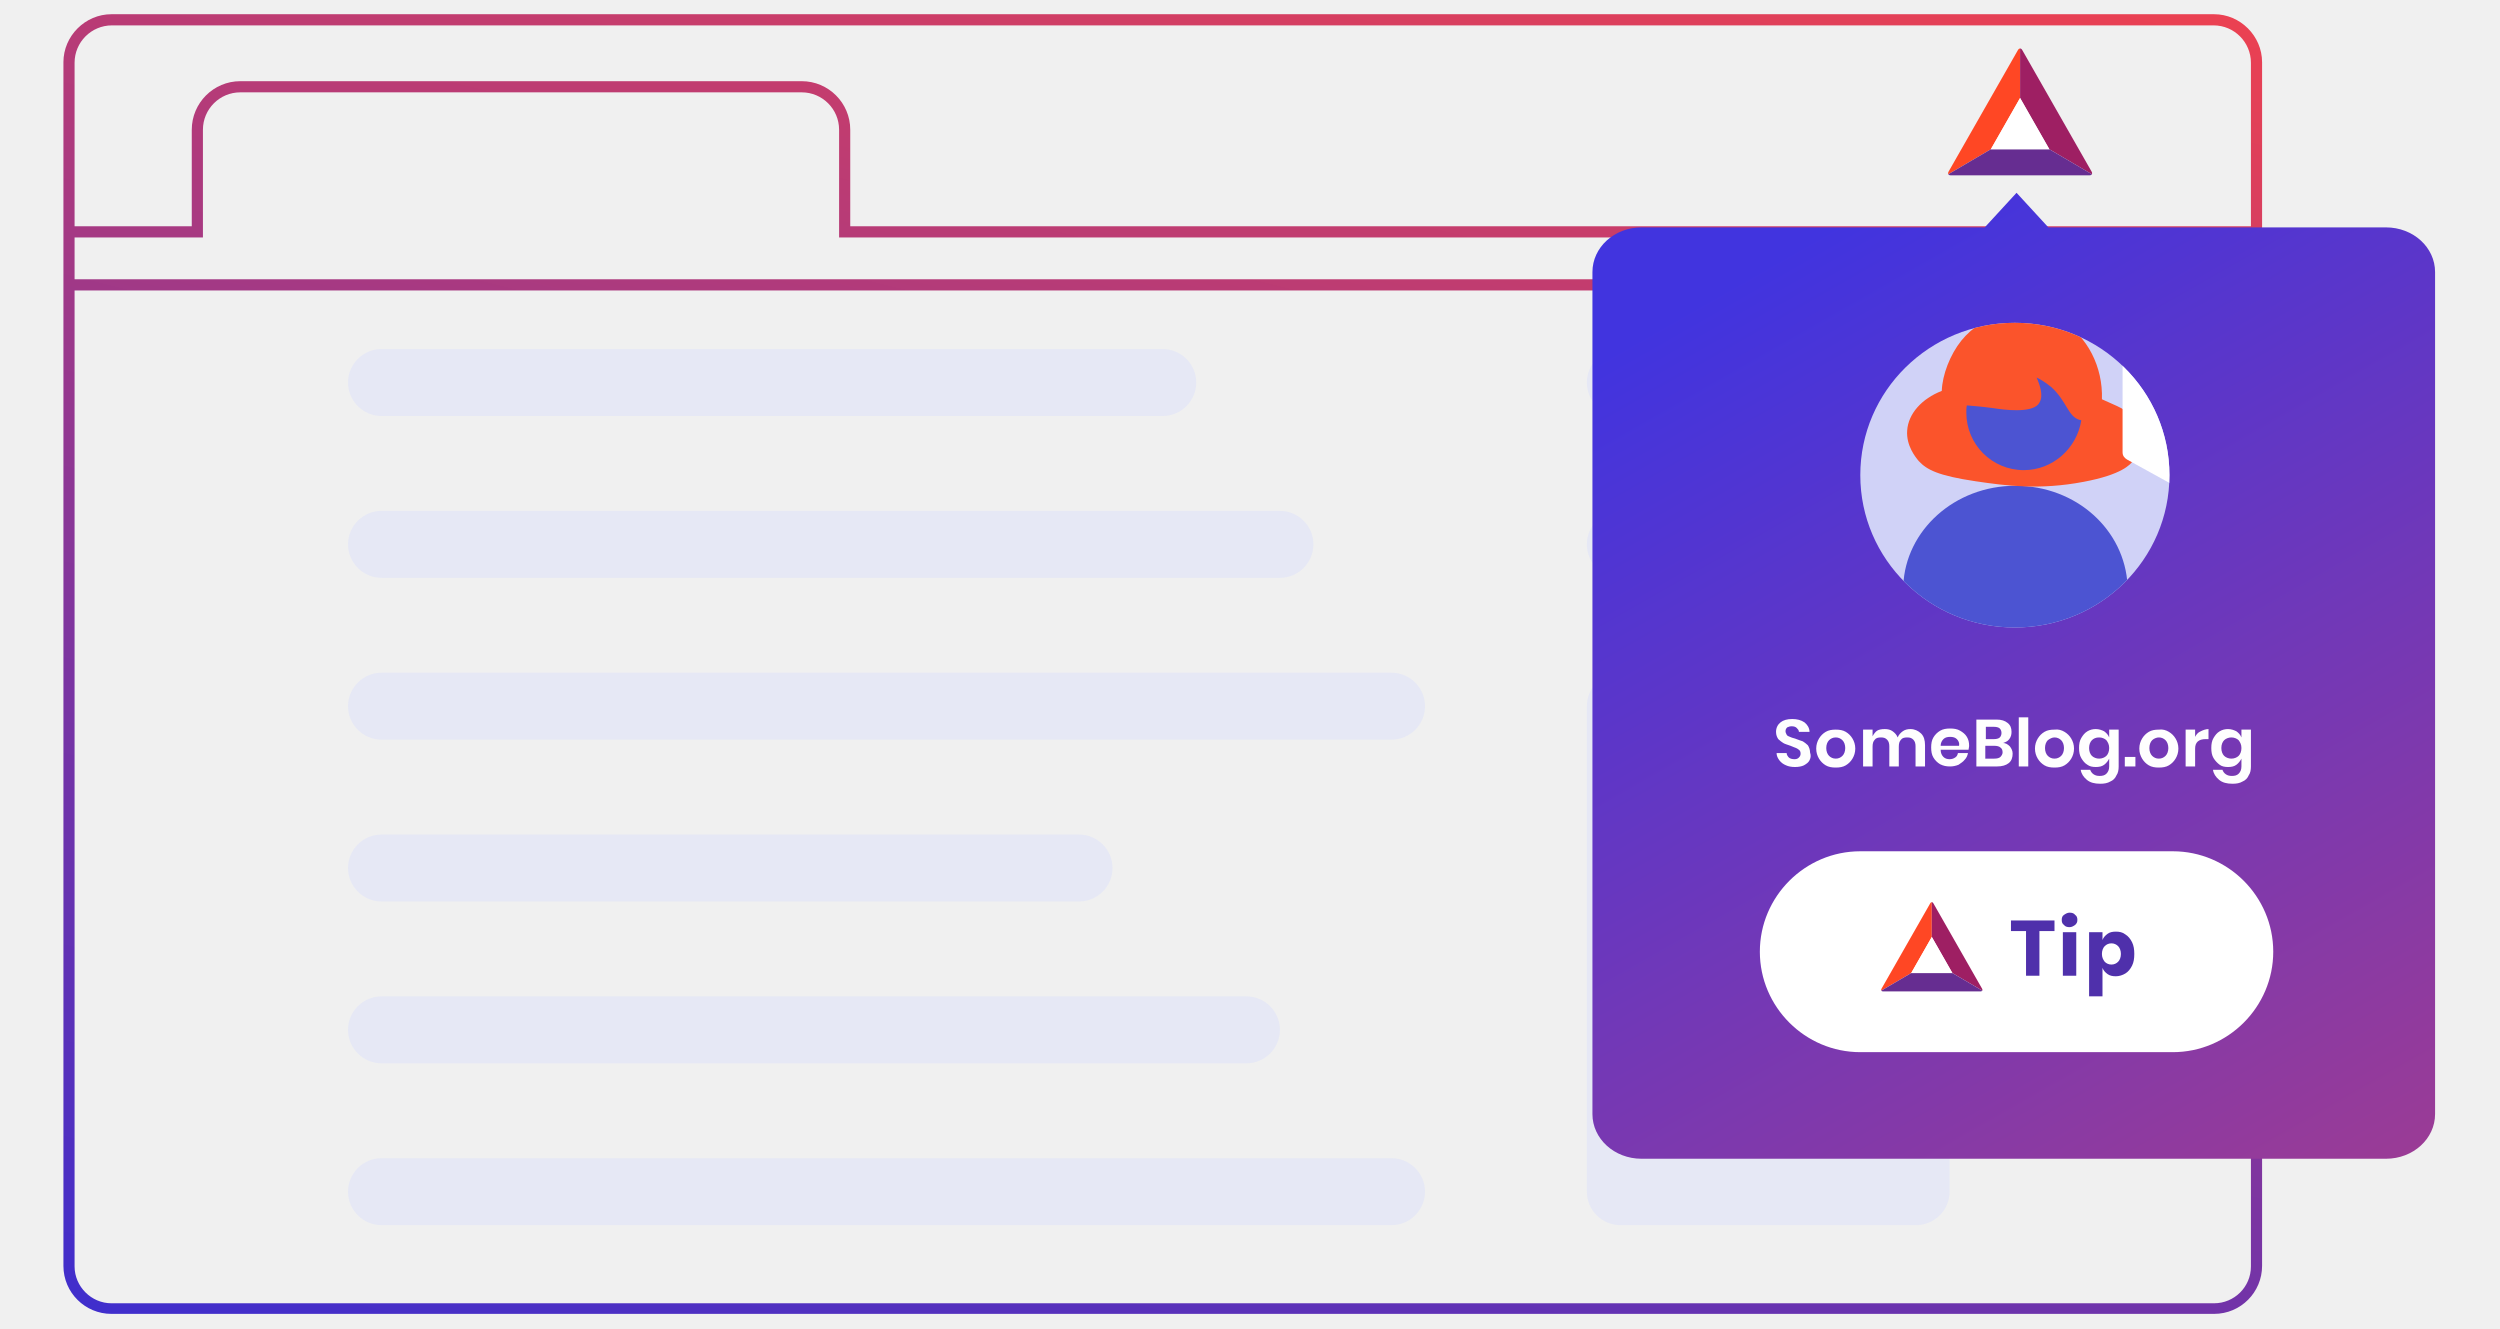
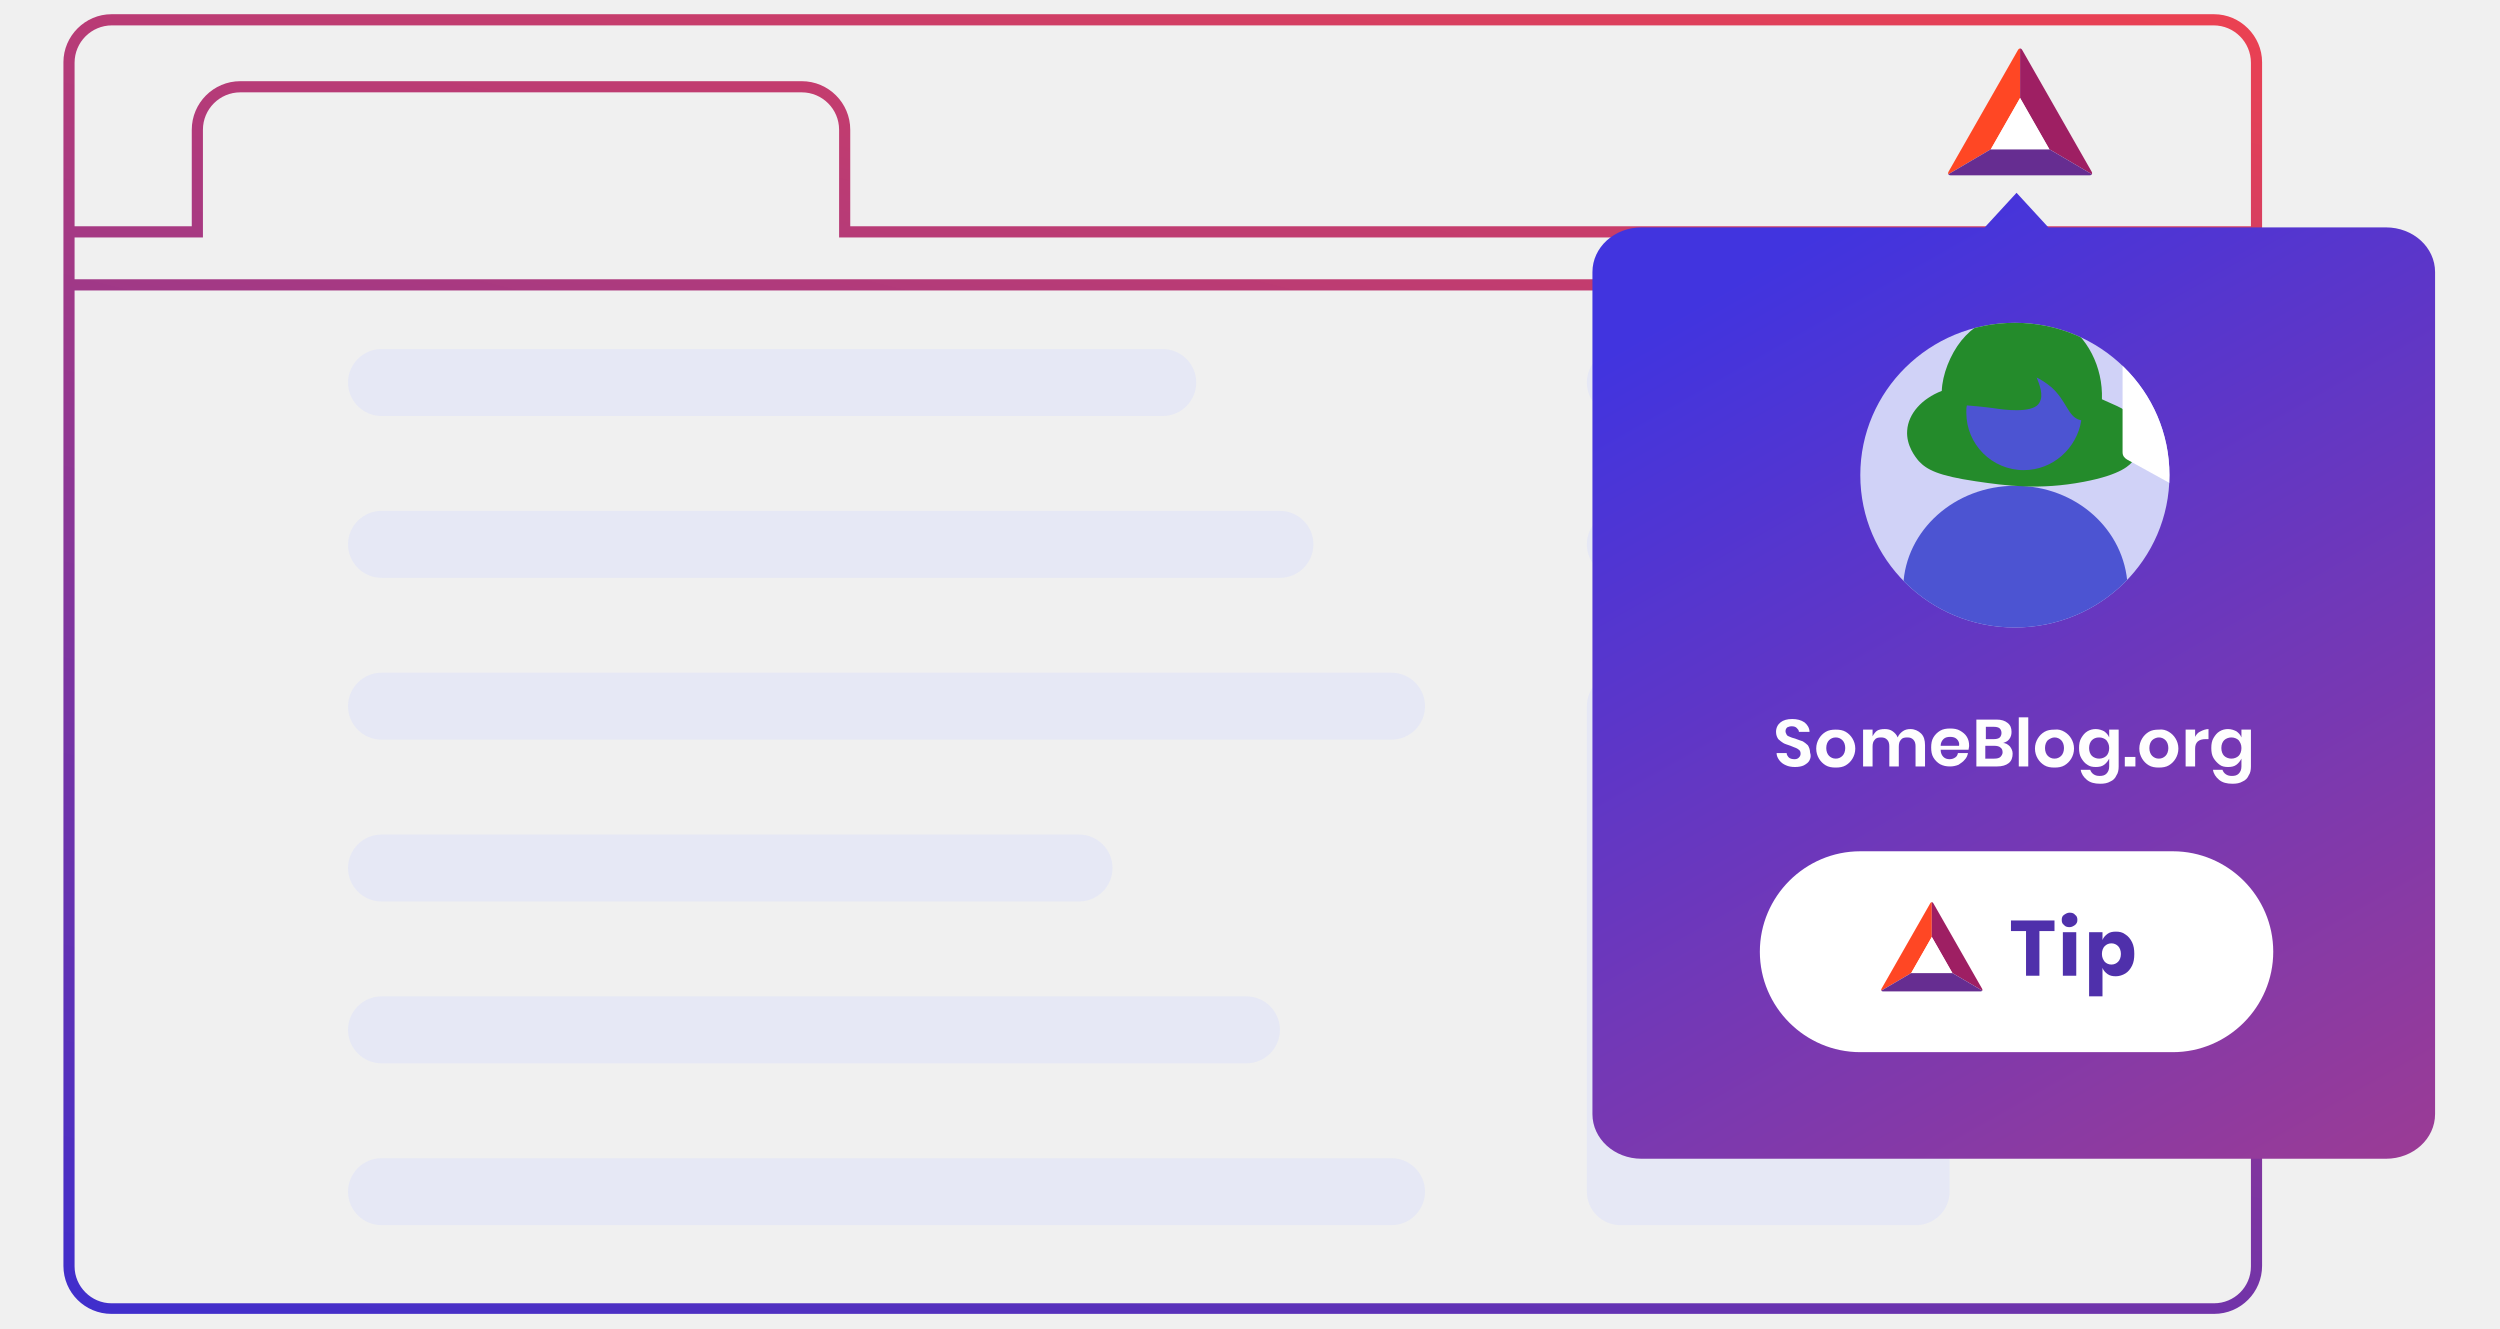
<svg xmlns="http://www.w3.org/2000/svg" fill="none" viewBox="0 0 448 238">
  <path d="M68.365 62.548h140c3.3 0 6 2.7 6 6s-2.7 6-6 6h-140c-3.3 0-6-2.7-6-6s2.7-6 6-6zM68.365 91.548h161c3.3 0 6 2.7 6 6s-2.7 6-6 6h-161c-3.3 0-6-2.7-6-6s2.7-6 6-6zM290.365 62.548h53c3.3 0 6 2.7 6 6s-2.7 6-6 6h-53c-3.3 0-6-2.7-6-6s2.7-6 6-6zM290.365 120.548h53c3.3 0 6 2.7 6 6v87c0 3.3-2.7 6-6 6h-53c-3.3 0-6-2.7-6-6v-87c0-3.3 2.7-6 6-6zM290.365 91.548h53c3.3 0 6 2.7 6 6s-2.7 6-6 6h-53c-3.3 0-6-2.7-6-6s2.7-6 6-6zM68.365 178.548h155c3.3 0 6 2.7 6 6s-2.7 6-6 6h-155c-3.3 0-6-2.7-6-6s2.7-6 6-6zM68.365 120.548h181c3.3 0 6 2.7 6 6s-2.7 6-6 6h-181c-3.3 0-6-2.7-6-6s2.7-6 6-6zM68.365 207.548h181c3.3 0 6 2.7 6 6s-2.7 6-6 6h-181c-3.3 0-6-2.7-6-6s2.7-6 6-6zM68.365 149.548h125c3.3 0 6 2.7 6 6s-2.7 6-6 6h-125c-3.3 0-6-2.7-6-6s2.7-6 6-6z" fill="#E6E8F5" />
  <path fill-rule="evenodd" clip-rule="evenodd" d="M396.765 2.548h-376.8c-4.7 0-8.6 3.9-8.6 8.6v215.7c0 4.8 3.9 8.6 8.6 8.6h376.8c4.8 0 8.6-3.9 8.6-8.6v-215.7c0-4.7-3.9-8.6-8.6-8.6zm6.6 224.4c0 3.7-3 6.6-6.6 6.6h-376.8c-3.6 0-6.6-3-6.6-6.6v-174.9h390v174.9zm0-176.9h-390v-7.5h23v-19.3c0-3.7 3-6.7 6.7-6.7h100.6c3.7 0 6.7 3 6.7 6.7v19.3h253v7.5zm0-9.5h-251v-17.3c0-4.8-3.9-8.7-8.7-8.7h-100.6c-4.8 0-8.7 3.9-8.7 8.7v17.3h-21v-29.3c0-3.7 3-6.7 6.7-6.7h376.6c3.7 0 6.7 3 6.7 6.7v29.3z" fill="url(#paint0_linear)" />
  <path fill-rule="evenodd" clip-rule="evenodd" d="M355.665 40.748l5.7-6.2 5.7 6.2h60.5c4.9 0 8.8 3.6 8.8 8v150.9c0 4.4-3.9 8-8.8 8h-133.4c-4.9 0-8.8-3.6-8.8-8v-150.9c0-4.4 3.9-8 8.8-8h61.5z" fill="url(#paint1_linear)" />
  <path d="M333.365 152.548h56c9.9 0 18 8.1 18 18s-8.1 18-18 18h-56c-9.9 0-18-8.1-18-18s8.1-18 18-18z" fill="#fff" />
  <path fill-rule="evenodd" clip-rule="evenodd" d="M377.165 169.548c-.3.3-.5.8-.5 1.4 0 .6.2 1 .5 1.4.3.3.7.5 1.2.5s.9-.2 1.2-.5c.3-.3.5-.8.5-1.4 0-.6-.2-1.1-.5-1.4-.3-.3-.7-.5-1.2-.5s-.9.2-1.2.5zm3.7-2.1c.5.3.9.8 1.2 1.4.3.6.4 1.3.4 2.1s-.1 1.5-.4 2.1c-.3.6-.7 1.1-1.2 1.4-.5.3-1.1.5-1.7.5-.6 0-1.1-.1-1.5-.4-.4-.3-.7-.6-.9-1.1v5.1h-2.4v-11.5h2.4v1.4c.2-.5.5-.8.9-1.1.4-.3.9-.4 1.5-.4s1.2.1 1.7.5zm-11.2 7.4h2.4v-7.8h-2.4v7.8zm.2-10.9c.3-.2.6-.4 1-.4s.8.1 1 .4c.3.2.4.5.4.9s-.1.6-.4.9c-.3.2-.6.4-1 .4s-.8-.1-1-.4c-.3-.2-.4-.5-.4-.9s.1-.7.4-.9zm-1.7 1v1.9h-2.7v8h-2.4v-8h-2.7v-1.9h7.8z" fill="#4F30AB" />
  <path fill-rule="evenodd" clip-rule="evenodd" d="M398.565 132.648c-.3.3-.5.8-.5 1.4 0 .6.2 1.1.5 1.4.3.3.8.5 1.3.5s1-.2 1.3-.5c.3-.3.5-.8.5-1.4 0-.6-.2-1-.5-1.4-.3-.3-.8-.5-1.3-.5s-1 .2-1.3.5zm2.2-1.6c.4.3.7.6.9 1.1v-1.4h1.7v6.6c0 .6-.1 1.2-.4 1.6-.2.5-.6.9-1.1 1.1-.5.3-1.1.4-1.8.4-1 0-1.8-.2-2.4-.7-.6-.5-1-1.1-1.1-1.8h1.7c.1.3.3.6.6.8.3.2.6.3 1.1.3.5 0 .9-.1 1.2-.4.3-.3.5-.7.5-1.3v-1.4c-.2.4-.5.8-.9 1.1-.4.3-.9.4-1.5.4s-1.1-.1-1.5-.4c-.4-.3-.8-.7-1.1-1.2-.3-.5-.4-1.1-.4-1.8s.1-1.3.4-1.8c.3-.5.6-.9 1.1-1.2.5-.3 1-.4 1.5-.4.6 0 1.1.2 1.5.4zm-6.4 0c.4-.2.9-.4 1.4-.4v1.8h-.5c-1.3 0-1.9.6-1.9 1.7v3.2h-1.7v-6.6h1.7v1.3c.2-.4.5-.8 1-1zm-8.7 1.6c-.3.3-.5.8-.5 1.4 0 .6.2 1.1.5 1.4.3.3.7.5 1.2.5s.9-.2 1.2-.5c.3-.3.5-.8.5-1.4 0-.6-.2-1.1-.5-1.4-.3-.3-.7-.5-1.2-.5-.4 0-.9.2-1.2.5zm3-1.5c.5.3.9.7 1.2 1.2.3.5.5 1.1.5 1.8s-.2 1.3-.5 1.8-.7.9-1.2 1.2c-.5.3-1.1.4-1.8.4s-1.3-.1-1.8-.4c-.5-.3-.9-.7-1.2-1.2-.3-.5-.5-1.1-.5-1.8s.2-1.3.5-1.8.7-.9 1.2-1.2c.5-.3 1.1-.4 1.8-.4.7-.1 1.3.1 1.8.4zm-7.9 6.2h1.9v-1.7h-1.9v1.7zm-5.9-4.7c-.3.3-.5.8-.5 1.4 0 .6.2 1.1.5 1.4.3.3.8.5 1.3.5s1-.2 1.3-.5c.3-.3.5-.8.5-1.4 0-.6-.2-1-.5-1.4-.3-.3-.8-.5-1.3-.5-.6 0-1 .2-1.3.5zm2.2-1.6c.4.3.7.6.9 1.1v-1.4h1.7v6.6c0 .6-.1 1.2-.4 1.6-.2.5-.6.9-1.1 1.1-.5.3-1.1.4-1.8.4-1 0-1.8-.2-2.4-.7-.6-.5-1-1.1-1.1-1.8h1.7c.1.3.3.6.6.8.3.2.6.3 1.1.3.5 0 .9-.1 1.2-.4.3-.3.5-.7.5-1.3v-1.4c-.2.4-.5.8-.9 1.1-.4.3-.9.4-1.5.4s-1.1-.1-1.5-.4c-.5-.3-.8-.7-1.1-1.2-.3-.5-.4-1.1-.4-1.8s.1-1.3.4-1.8c.3-.5.6-.9 1.1-1.2.5-.3 1-.4 1.5-.4.6 0 1.1.2 1.5.4zm-10.1 1.6c-.3.3-.5.8-.5 1.4 0 .6.2 1.1.5 1.4.3.3.7.5 1.2.5s.9-.2 1.2-.5c.3-.3.5-.8.5-1.4 0-.6-.2-1.1-.5-1.4-.3-.3-.7-.5-1.2-.5-.4 0-.8.2-1.2.5zm3-1.5c.5.3.9.7 1.2 1.2.3.5.5 1.1.5 1.8s-.2 1.3-.5 1.8-.7.9-1.2 1.2c-.5.3-1.1.4-1.8.4s-1.3-.1-1.8-.4c-.5-.3-.9-.7-1.2-1.2-.3-.5-.5-1.1-.5-1.8s.2-1.3.5-1.8.7-.9 1.2-1.2c.5-.3 1.1-.4 1.8-.4.7-.1 1.3.1 1.8.4zm-8.2 6.2h1.7v-8.8h-1.7v8.8zm-3.3-1.7c.2-.2.4-.5.4-.8 0-.4-.1-.7-.4-.9-.2-.2-.6-.3-1.1-.3h-1.6v2.3h1.6c.5 0 .9-.1 1.1-.3zm-2.7-3.2h1.6c.4 0 .8-.1 1-.3.2-.2.3-.5.3-.8 0-.3-.1-.6-.3-.8-.2-.2-.6-.3-1-.3h-1.5v2.2h-.1zm4.4 1.3c.3.4.5.8.5 1.3 0 .7-.2 1.3-.7 1.7-.5.4-1.2.6-2.1.6h-3.7v-8.4h3.6c.9 0 1.5.2 2 .6.5.4.7.9.7 1.6 0 .5-.1.9-.4 1.3-.3.4-.6.5-1.1.7.4 0 .8.2 1.2.6zm-9.5-1.3c-.3-.3-.7-.4-1.2-.4s-.9.1-1.2.4c-.3.3-.5.7-.5 1.2h3.3c.1-.5-.1-.9-.4-1.2zm2.1 1.9h-5c0 .6.2 1 .5 1.3.3.3.7.4 1.1.4.4 0 .7-.1 1-.3.3-.2.4-.4.5-.8h1.8c-.1.5-.3.9-.6 1.2-.3.4-.7.6-1.1.9-.5.2-1 .3-1.5.3-.7 0-1.2-.1-1.8-.4-.5-.3-.9-.7-1.2-1.2-.3-.5-.4-1.1-.4-1.8s.1-1.3.4-1.8c.3-.5.7-.9 1.2-1.2.5-.3 1.1-.4 1.8-.4s1.3.1 1.8.4c.5.3.9.6 1.2 1.1.3.5.4 1 .4 1.6 0 .3-.1.5-.1.7zm-8.5-2.9c.5.5.7 1.2.7 2.1v3.8h-1.7v-3.6c0-.5-.1-.9-.4-1.2-.3-.3-.6-.4-1.1-.4-.5 0-.9.1-1.1.4-.3.3-.4.7-.4 1.3v3.5h-1.7v-3.6c0-.5-.1-.9-.4-1.2-.3-.3-.6-.4-1.1-.4-.5 0-.9.1-1.1.4-.3.3-.4.7-.4 1.3v3.5h-1.7v-6.6h1.7v1.2c.2-.4.5-.8.8-1 .3-.2.8-.3 1.4-.3.5 0 1 .1 1.4.4.4.3.7.6.9 1.1.2-.5.5-.8.9-1.1.4-.3.9-.4 1.4-.4.7 0 1.4.3 1.9.8zm-16.5 1.2c-.3.3-.5.8-.5 1.4 0 .6.2 1.1.5 1.4.3.3.7.5 1.2.5s.9-.2 1.2-.5c.3-.3.5-.8.5-1.4 0-.6-.2-1.1-.5-1.4-.3-.3-.7-.5-1.2-.5s-.9.2-1.2.5zm3-1.5c.5.3.9.7 1.2 1.2.3.5.5 1.1.5 1.8s-.2 1.3-.5 1.8-.7.9-1.2 1.2c-.5.3-1.1.4-1.8.4s-1.3-.1-1.8-.4c-.5-.3-.9-.7-1.2-1.2-.3-.5-.5-1.1-.5-1.8s.2-1.3.5-1.8.7-.9 1.2-1.2c.5-.3 1.1-.4 1.8-.4s1.3.1 1.8.4zm-6.5 5.1c-.2.4-.5.6-1 .9-.4.2-1 .3-1.6.3-.6 0-1.2-.1-1.6-.3-.5-.2-.9-.5-1.2-.9-.3-.4-.5-.8-.5-1.3h1.8c0 .3.2.6.4.8.2.2.6.3 1 .3s.6-.1.8-.3c.2-.2.3-.4.3-.7 0-.3-.1-.5-.2-.6-.2-.2-.4-.3-.6-.4-.2-.1-.6-.2-1-.4-.5-.2-1-.3-1.3-.5-.3-.2-.6-.4-.9-.7-.2-.3-.4-.7-.4-1.3 0-.7.3-1.3.8-1.7.5-.4 1.2-.6 2.1-.6.9 0 1.6.2 2.2.6.5.4.9 1 .9 1.7h-1.9c0-.3-.2-.5-.4-.7-.2-.2-.5-.3-.9-.3-.3 0-.6.1-.8.2-.2.2-.3.4-.3.7 0 .2.1.4.2.6.1.2.3.3.6.4.2.1.5.2.9.3.6.2 1 .4 1.4.5.3.2.6.4.9.7.2.3.4.8.4 1.3.2.6.1 1-.1 1.4z" fill="#FEFEFE" />
  <path fill-rule="evenodd" clip-rule="evenodd" d="M361.065 112.448c15.3 0 27.7-12.2 27.7-27.3 0-15.1-12.4-27.3-27.7-27.3-15.3 0-27.7 12.2-27.7 27.3 0 15.1 12.4 27.3 27.7 27.3z" fill="#D0D2F7" />
  <mask id="a" mask-type="alpha" maskUnits="userSpaceOnUse" x="333" y="57" width="56" height="56">
    <path fill-rule="evenodd" clip-rule="evenodd" d="M361.065 112.448c15.3 0 27.7-12.2 27.7-27.3 0-15.1-12.4-27.3-27.7-27.3-15.3 0-27.7 12.2-27.7 27.3 0 15.1 12.4 27.3 27.7 27.3z" fill="#fff" />
  </mask>
  <g mask="url(#a)">
    <path d="M361.165 113.348c8 0 15.2-3.3 20.1-8.4-.5-10-9.2-17.9-20.1-17.9-10.9 0-19.7 8-20.1 17.9 4.8 5.1 12.1 8.4 20.1 8.4z" fill="#4C54D2" />
-     <path fill-rule="evenodd" clip-rule="evenodd" d="M382.565 75.348c-1.3-2.1-3.4-2.6-5.9-3.8.2-5.8-2.6-11.3-7.3-14.1-6.5-3.9-14.1-1.1-17.9 3.6-2 2.5-3.4 6.1-3.5 9-3.6 1.4-6 4.1-6.2 7.1-.2 2.7 1.5 4.8 2.1 5.5 1.4 1.5 3.4 2.6 10.2 3.6 5.4.8 11.4 1.6 19.3.1 6.9-1.3 8.4-3.1 8.9-3.8 1.4-2.2 1.5-5.1.3-7.2z" fill="#FB542B" />
+     <path fill-rule="evenodd" clip-rule="evenodd" d="M382.565 75.348c-1.3-2.1-3.4-2.6-5.9-3.8.2-5.8-2.6-11.3-7.3-14.1-6.5-3.9-14.1-1.1-17.9 3.6-2 2.5-3.4 6.1-3.5 9-3.6 1.4-6 4.1-6.2 7.1-.2 2.7 1.5 4.8 2.1 5.5 1.4 1.5 3.4 2.6 10.2 3.6 5.4.8 11.4 1.6 19.3.1 6.9-1.3 8.4-3.1 8.9-3.8 1.4-2.2 1.5-5.1.3-7.2z" fill="#248B2B" />
    <path fill-rule="evenodd" clip-rule="evenodd" d="M362.665 84.248c-5.7 0-10.3-4.6-10.3-10.3 0-.4 0-.9.1-1.3 1.1.1 2.6.2 4.8.5 1.9.3 6.6.9 8-.7.1-.1.1-.2.2-.3.8-1.3 0-3.3-.5-4.5.6.3 1.5.8 2.6 1.7 2.8 2.5 3 5.3 5.1 5.9.1 0 .2 0 .3.1-.8 5-5.1 8.9-10.3 8.9z" fill="#4C54D2" />
    <path fill-rule="evenodd" clip-rule="evenodd" d="M397.065 55.748l14.5 8c.5.3.8.7.8 1.3v16c0 .5-.3 1-.8 1.3l-14.5 8c-.4.2-1 .2-1.4 0l-14.5-8c-.5-.3-.8-.7-.8-1.3v-16c0-.5.3-1 .8-1.3l14.5-8c.4-.2 1-.2 1.4 0zm4 12l-6.3 7.5-3.2-3.2c-.6-.6-1.5-.6-2.1 0-.6.6-.6 1.5 0 2.1l4.4 4.4c.6.6 1.6.6 2.1-.1l7.3-8.8c.5-.6.4-1.5-.2-2.1-.6-.5-1.5-.4-2 .2z" fill="#fff" />
  </g>
  <path fill-rule="evenodd" clip-rule="evenodd" d="M349.141 31.223l7.612-4.472L362 17.555V8.688c-.138 0-.276.092-.381.275l-6.217 10.894-6.215 10.894c-.105.184-.115.35-.046.472z" fill="#FF4724" />
  <path fill-rule="evenodd" clip-rule="evenodd" d="M362 8.688v8.867l5.248 9.196 7.612 4.472c.069-.121.059-.288-.046-.472l-6.216-10.894-6.216-10.894c-.105-.183-.243-.275-.382-.275z" fill="#9E1F63" />
  <path fill-rule="evenodd" clip-rule="evenodd" d="M374.86 31.223l-7.612-4.471h-10.495l-7.612 4.471c.068.122.216.197.426.197h24.866c.21 0 .358-.075.427-.197z" fill="#662D91" />
  <path fill-rule="evenodd" clip-rule="evenodd" d="M356.753 26.751h10.495L362 17.555l-5.247 9.196z" fill="#fff" />
  <path fill-rule="evenodd" clip-rule="evenodd" d="M337.128 177.522l5.357-3.147 3.694-6.473v-6.241c-.097 0-.195.065-.269.194l-4.375 7.667-4.375 7.668c-.073.129-.08.247-.032.332z" fill="#FF4724" />
  <path fill-rule="evenodd" clip-rule="evenodd" d="M346.179 161.661v6.241l3.693 6.473 5.358 3.147c.048-.085.041-.203-.032-.332l-4.375-7.668-4.375-7.667c-.074-.13-.172-.194-.269-.194z" fill="#9E1F63" />
  <path fill-rule="evenodd" clip-rule="evenodd" d="M355.23 177.522l-5.358-3.147h-7.386l-5.358 3.147c.048.086.152.139.3.139h17.502c.148 0 .252-.053.3-.139z" fill="#662D91" />
  <path fill-rule="evenodd" clip-rule="evenodd" d="M342.486 174.374h7.386l-3.693-6.473-3.693 6.473z" fill="#fff" />
  <defs>
    <linearGradient id="paint0_linear" x1="167.479" y1="284.903" x2="255.221" y2="-71.039" gradientUnits="userSpaceOnUse">
      <stop stop-color="#392DD1" />
      <stop offset="1" stop-color="#FF4343" />
    </linearGradient>
    <linearGradient id="paint1_linear" x1="316.781" y1="46.981" x2="524.156" y2="410.119" gradientUnits="userSpaceOnUse">
      <stop stop-color="#4134DF" />
      <stop offset="1" stop-color="#FF4343" />
    </linearGradient>
  </defs>
</svg>
